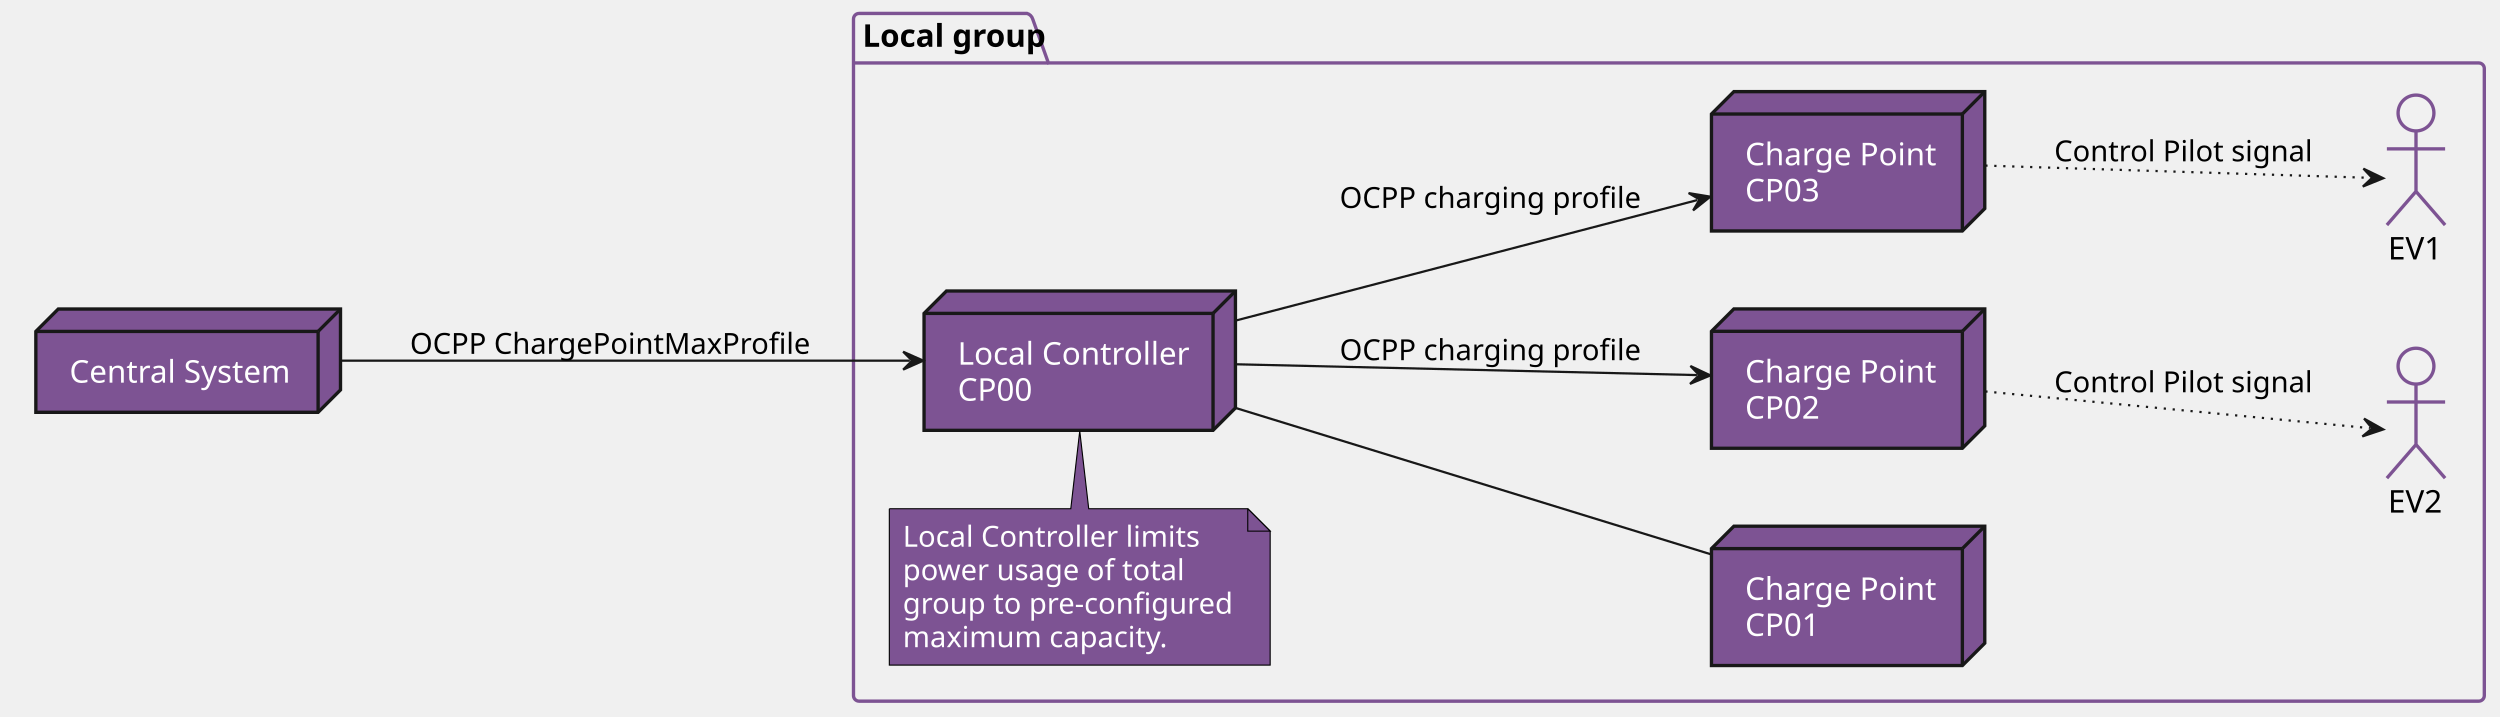
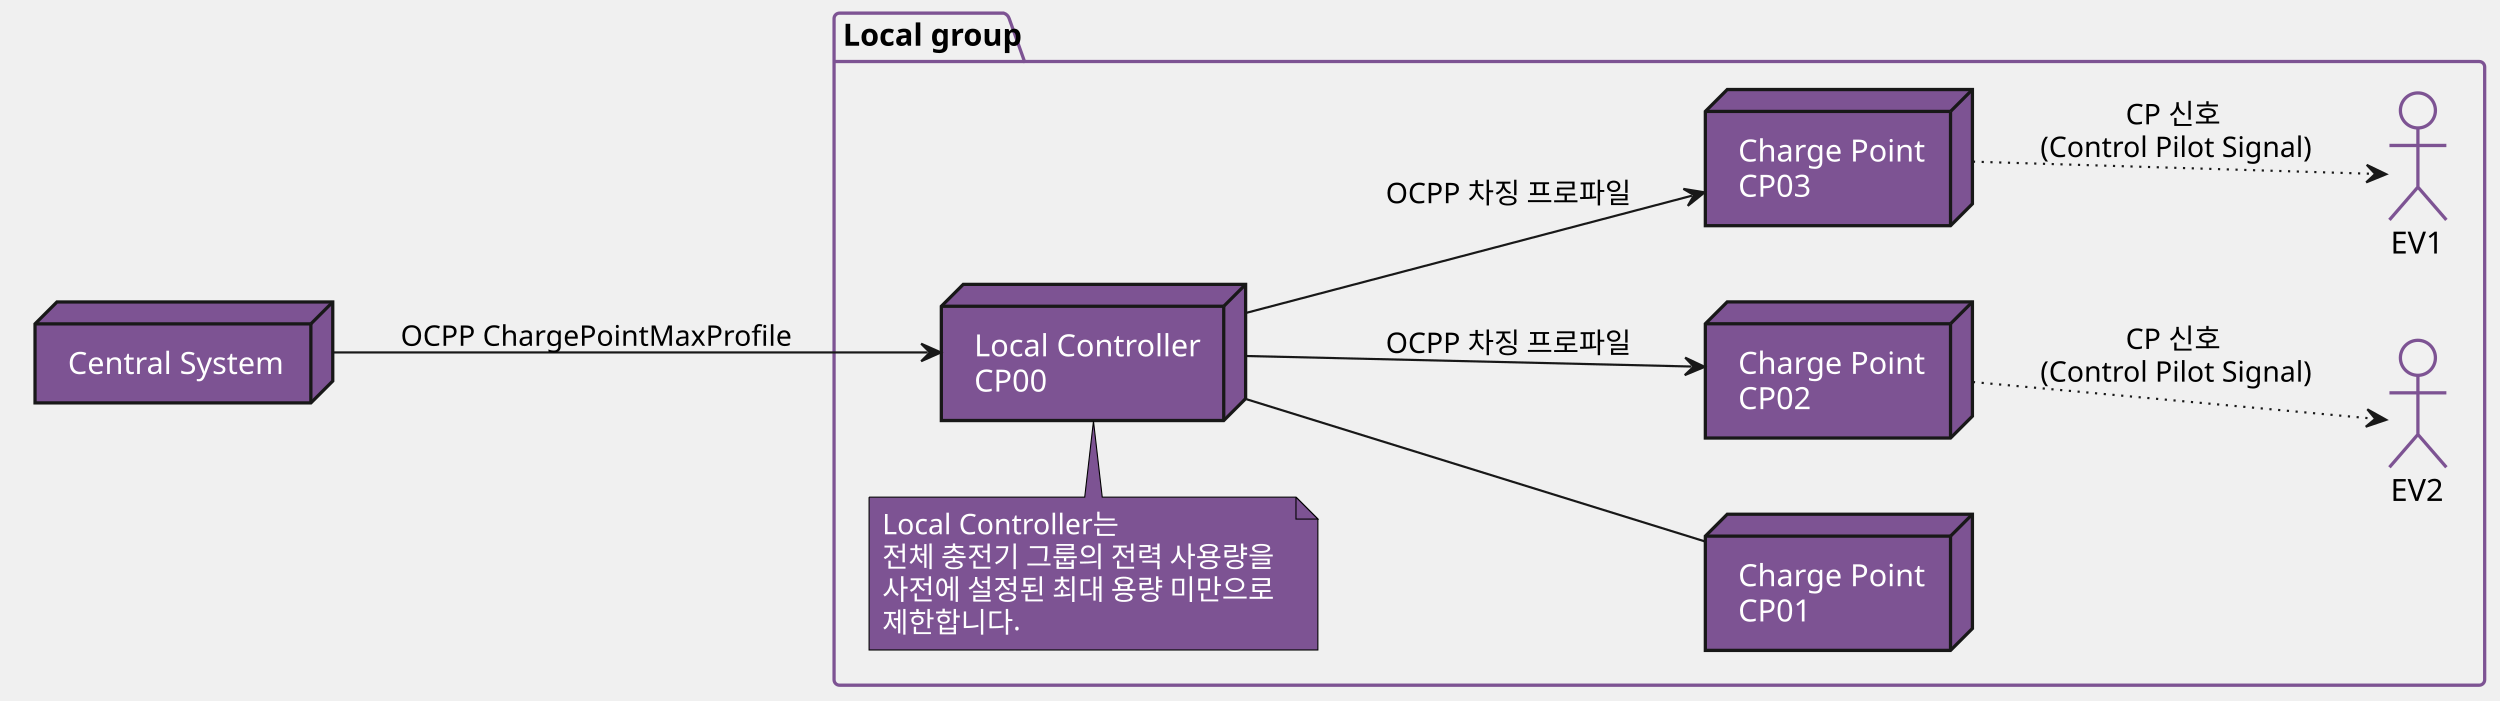
- <svg xmlns="http://www.w3.org/2000/svg" contentStyleType="text/css" height="320px" preserveAspectRatio="none" style="width:1116px;height:320px;background:#FFFFFF;" version="1.1" viewBox="0 0 1116 320" width="1116px" zoomAndPan="magnify">
+ <svg xmlns="http://www.w3.org/2000/svg" contentStyleType="text/css" height="320px" preserveAspectRatio="none" style="width:1142px;height:320px;background:#FFFFFF;" version="1.1" viewBox="0 0 1142 320" width="1142px" zoomAndPan="magnify">
  <defs />
  <g>
    <g id="cluster_Local group">
-       <path d="M383.5,6 L458.5,6 A3.75,3.75 0 0 1 461,8.5 L468,28.1 L1106.5,28.1 A2.5,2.5 0 0 1 1109,30.6 L1109,310.5 A2.5,2.5 0 0 1 1106.5,313 L383.5,313 A2.5,2.5 0 0 1 381,310.5 L381,8.5 A2.5,2.5 0 0 1 383.5,6 " fill="none" style="stroke:#7D5393;stroke-width:1.5;" />
+       <path d="M383.5,6 L458.5,6 A3.75,3.75 0 0 1 461,8.5 L468,28.1 L1132.5,28.1 A2.5,2.5 0 0 1 1135,30.6 L1135,310.5 A2.5,2.5 0 0 1 1132.5,313 L383.5,313 A2.5,2.5 0 0 1 381,310.5 L381,8.5 A2.5,2.5 0 0 1 383.5,6 " fill="none" style="stroke:#7D5393;stroke-width:1.5;" />
      <line style="stroke:#7D5393;stroke-width:1.5;" x1="381" x2="468" y1="28.1" y2="28.1" />
      <text fill="#000000" font-family="NanumGothic" font-size="14" font-weight="bold" lengthAdjust="spacing" textLength="74" x="385" y="20.88">Local group</text>
    </g>
    <g id="elem_LocalControllerCP00">
-       <polygon fill="#7D5393" points="412.5,139.9,422.5,129.9,551.5,129.9,551.5,182.1,541.5,192.1,412.5,192.1,412.5,139.9" style="stroke:#181818;stroke-width:1.5;" />
-       <line style="stroke:#181818;stroke-width:1.5;" x1="541.5" x2="551.5" y1="139.9" y2="129.9" />
-       <line style="stroke:#181818;stroke-width:1.5;" x1="412.5" x2="541.5" y1="139.9" y2="139.9" />
-       <line style="stroke:#181818;stroke-width:1.5;" x1="541.5" x2="541.5" y1="139.9" y2="192.1" />
-       <text fill="#FFFFFF" font-family="NanumGothic" font-size="14" lengthAdjust="spacing" textLength="99" x="427.5" y="162.78">Local Controller</text>
-       <text fill="#FFFFFF" font-family="NanumGothic" font-size="14" lengthAdjust="spacing" textLength="33" x="427.5" y="178.88">CP00</text>
+       <polygon fill="#7D5393" points="430,139.9,440,129.9,569,129.9,569,182.1,559,192.1,430,192.1,430,139.9" style="stroke:#181818;stroke-width:1.5;" />
+       <line style="stroke:#181818;stroke-width:1.5;" x1="559" x2="569" y1="139.9" y2="129.9" />
+       <line style="stroke:#181818;stroke-width:1.5;" x1="430" x2="559" y1="139.9" y2="139.9" />
+       <line style="stroke:#181818;stroke-width:1.5;" x1="559" x2="559" y1="139.9" y2="192.1" />
+       <text fill="#FFFFFF" font-family="NanumGothic" font-size="14" lengthAdjust="spacing" textLength="99" x="445" y="162.78">Local Controller</text>
+       <text fill="#FFFFFF" font-family="NanumGothic" font-size="14" lengthAdjust="spacing" textLength="33" x="445" y="178.88">CP00</text>
    </g>
    <g id="elem_CP03">
-       <polygon fill="#7D5393" points="764,50.9,774,40.9,886,40.9,886,93.1,876,103.1,764,103.1,764,50.9" style="stroke:#181818;stroke-width:1.5;" />
-       <line style="stroke:#181818;stroke-width:1.5;" x1="876" x2="886" y1="50.9" y2="40.9" />
-       <line style="stroke:#181818;stroke-width:1.5;" x1="764" x2="876" y1="50.9" y2="50.9" />
-       <line style="stroke:#181818;stroke-width:1.5;" x1="876" x2="876" y1="50.9" y2="103.1" />
-       <text fill="#FFFFFF" font-family="NanumGothic" font-size="14" lengthAdjust="spacing" textLength="82" x="779" y="73.78">Charge Point</text>
-       <text fill="#FFFFFF" font-family="NanumGothic" font-size="14" lengthAdjust="spacing" textLength="33" x="779" y="89.88">CP03</text>
+       <polygon fill="#7D5393" points="779,50.9,789,40.9,901,40.9,901,93.1,891,103.1,779,103.1,779,50.9" style="stroke:#181818;stroke-width:1.5;" />
+       <line style="stroke:#181818;stroke-width:1.5;" x1="891" x2="901" y1="50.9" y2="40.9" />
+       <line style="stroke:#181818;stroke-width:1.5;" x1="779" x2="891" y1="50.9" y2="50.9" />
+       <line style="stroke:#181818;stroke-width:1.5;" x1="891" x2="891" y1="50.9" y2="103.1" />
+       <text fill="#FFFFFF" font-family="NanumGothic" font-size="14" lengthAdjust="spacing" textLength="82" x="794" y="73.78">Charge Point</text>
+       <text fill="#FFFFFF" font-family="NanumGothic" font-size="14" lengthAdjust="spacing" textLength="33" x="794" y="89.88">CP03</text>
    </g>
    <g id="elem_CP02">
-       <polygon fill="#7D5393" points="764,147.9,774,137.9,886,137.9,886,190.1,876,200.1,764,200.1,764,147.9" style="stroke:#181818;stroke-width:1.5;" />
-       <line style="stroke:#181818;stroke-width:1.5;" x1="876" x2="886" y1="147.9" y2="137.9" />
-       <line style="stroke:#181818;stroke-width:1.5;" x1="764" x2="876" y1="147.9" y2="147.9" />
-       <line style="stroke:#181818;stroke-width:1.5;" x1="876" x2="876" y1="147.9" y2="200.1" />
-       <text fill="#FFFFFF" font-family="NanumGothic" font-size="14" lengthAdjust="spacing" textLength="82" x="779" y="170.78">Charge Point</text>
-       <text fill="#FFFFFF" font-family="NanumGothic" font-size="14" lengthAdjust="spacing" textLength="33" x="779" y="186.88">CP02</text>
+       <polygon fill="#7D5393" points="779,147.9,789,137.9,901,137.9,901,190.1,891,200.1,779,200.1,779,147.9" style="stroke:#181818;stroke-width:1.5;" />
+       <line style="stroke:#181818;stroke-width:1.5;" x1="891" x2="901" y1="147.9" y2="137.9" />
+       <line style="stroke:#181818;stroke-width:1.5;" x1="779" x2="891" y1="147.9" y2="147.9" />
+       <line style="stroke:#181818;stroke-width:1.5;" x1="891" x2="891" y1="147.9" y2="200.1" />
+       <text fill="#FFFFFF" font-family="NanumGothic" font-size="14" lengthAdjust="spacing" textLength="82" x="794" y="170.78">Charge Point</text>
+       <text fill="#FFFFFF" font-family="NanumGothic" font-size="14" lengthAdjust="spacing" textLength="33" x="794" y="186.88">CP02</text>
    </g>
    <g id="elem_CP01">
-       <polygon fill="#7D5393" points="764,244.9,774,234.9,886,234.9,886,287.1,876,297.1,764,297.1,764,244.9" style="stroke:#181818;stroke-width:1.5;" />
-       <line style="stroke:#181818;stroke-width:1.5;" x1="876" x2="886" y1="244.9" y2="234.9" />
-       <line style="stroke:#181818;stroke-width:1.5;" x1="764" x2="876" y1="244.9" y2="244.9" />
-       <line style="stroke:#181818;stroke-width:1.5;" x1="876" x2="876" y1="244.9" y2="297.1" />
-       <text fill="#FFFFFF" font-family="NanumGothic" font-size="14" lengthAdjust="spacing" textLength="82" x="779" y="267.78">Charge Point</text>
-       <text fill="#FFFFFF" font-family="NanumGothic" font-size="14" lengthAdjust="spacing" textLength="33" x="779" y="283.88">CP01</text>
+       <polygon fill="#7D5393" points="779,244.9,789,234.9,901,234.9,901,287.1,891,297.1,779,297.1,779,244.9" style="stroke:#181818;stroke-width:1.5;" />
+       <line style="stroke:#181818;stroke-width:1.5;" x1="891" x2="901" y1="244.9" y2="234.9" />
+       <line style="stroke:#181818;stroke-width:1.5;" x1="779" x2="891" y1="244.9" y2="244.9" />
+       <line style="stroke:#181818;stroke-width:1.5;" x1="891" x2="891" y1="244.9" y2="297.1" />
+       <text fill="#FFFFFF" font-family="NanumGothic" font-size="14" lengthAdjust="spacing" textLength="82" x="794" y="267.78">Charge Point</text>
+       <text fill="#FFFFFF" font-family="NanumGothic" font-size="14" lengthAdjust="spacing" textLength="33" x="794" y="283.88">CP01</text>
    </g>
    <g id="elem_EV1">
-       <ellipse cx="1078.5" cy="50.45" fill="#F1F1F1" rx="8" ry="8" style="stroke:#7D5393;stroke-width:1.5;" />
-       <path d="M1078.5,58.45 L1078.5,85.45 M1065.5,66.45 L1091.5,66.45 M1078.5,85.45 L1065.5,100.45 M1078.5,85.45 L1091.5,100.45 " fill="none" style="stroke:#7D5393;stroke-width:1.5;" />
-       <text fill="#000000" font-family="NanumGothic" font-size="14" lengthAdjust="spacing" textLength="25" x="1066" y="115.83">EV1</text>
+       <ellipse cx="1104.5" cy="50.45" fill="#F1F1F1" rx="8" ry="8" style="stroke:#7D5393;stroke-width:1.5;" />
+       <path d="M1104.5,58.45 L1104.5,85.45 M1091.5,66.45 L1117.5,66.45 M1104.5,85.45 L1091.5,100.45 M1104.5,85.45 L1117.5,100.45 " fill="none" style="stroke:#7D5393;stroke-width:1.5;" />
+       <text fill="#000000" font-family="NanumGothic" font-size="14" lengthAdjust="spacing" textLength="25" x="1092" y="115.83">EV1</text>
    </g>
    <g id="elem_EV2">
-       <ellipse cx="1078.5" cy="163.45" fill="#F1F1F1" rx="8" ry="8" style="stroke:#7D5393;stroke-width:1.5;" />
-       <path d="M1078.5,171.45 L1078.5,198.45 M1065.5,179.45 L1091.5,179.45 M1078.5,198.45 L1065.5,213.45 M1078.5,198.45 L1091.5,213.45 " fill="none" style="stroke:#7D5393;stroke-width:1.5;" />
-       <text fill="#000000" font-family="NanumGothic" font-size="14" lengthAdjust="spacing" textLength="25" x="1066" y="228.83">EV2</text>
+       <ellipse cx="1104.5" cy="163.45" fill="#F1F1F1" rx="8" ry="8" style="stroke:#7D5393;stroke-width:1.5;" />
+       <path d="M1104.5,171.45 L1104.5,198.45 M1091.5,179.45 L1117.5,179.45 M1104.5,198.45 L1091.5,213.45 M1104.5,198.45 L1117.5,213.45 " fill="none" style="stroke:#7D5393;stroke-width:1.5;" />
+       <text fill="#000000" font-family="NanumGothic" font-size="14" lengthAdjust="spacing" textLength="25" x="1092" y="228.83">EV2</text>
    </g>
    <g id="elem_GMN10">
-       <path d="M397,227.1 L397,296.9 A0,0 0 0 0 397,296.9 L567,296.9 A0,0 0 0 0 567,296.9 L567,237.1 L557,227.1 L486,227.1 L482,192.4 L478,227.1 L397,227.1 A0,0 0 0 0 397,227.1 " fill="#7D5393" style="stroke:#000000;stroke-width:0.5;" />
-       <path d="M557,227.1 L557,237.1 L567,237.1 L557,227.1 " fill="#7D5393" style="stroke:#000000;stroke-width:0.5;" />
-       <text fill="#FFFFFF" font-family="NanumGothic" font-size="13" lengthAdjust="spacing" textLength="131" x="403" y="244.06">Local Controller limits</text>
-       <text fill="#FFFFFF" font-family="NanumGothic" font-size="13" lengthAdjust="spacing" textLength="128" x="403" y="259.01">power usage of total</text>
-       <text fill="#FFFFFF" font-family="NanumGothic" font-size="13" lengthAdjust="spacing" textLength="149" x="403" y="273.96">group to pre-configured</text>
-       <text fill="#FFFFFF" font-family="NanumGothic" font-size="13" lengthAdjust="spacing" textLength="117" x="403" y="288.91">maximum capacity.</text>
+       <path d="M397,227.1 L397,296.9 A0,0 0 0 0 397,296.9 L602,296.9 A0,0 0 0 0 602,296.9 L602,237.1 L592,227.1 L503.5,227.1 L499.5,192.4 L495.5,227.1 L397,227.1 A0,0 0 0 0 397,227.1 " fill="#7D5393" style="stroke:#000000;stroke-width:0.5;" />
+       <path d="M592,227.1 L592,237.1 L602,237.1 L592,227.1 " fill="#7D5393" style="stroke:#000000;stroke-width:0.5;" />
+       <text fill="#FFFFFF" font-family="NanumGothic" font-size="13" lengthAdjust="spacing" textLength="107" x="403" y="244.06">Local Controller는</text>
+       <text fill="#FFFFFF" font-family="NanumGothic" font-size="13" lengthAdjust="spacing" textLength="184" x="403" y="259.01">전체 충전기 그룹의 전력 사용량을</text>
+       <text fill="#FFFFFF" font-family="NanumGothic" font-size="13" lengthAdjust="spacing" textLength="184" x="403" y="273.96">사전에 설정된 최대 용량 미만으로</text>
+       <text fill="#FFFFFF" font-family="NanumGothic" font-size="13" lengthAdjust="spacing" textLength="64" x="403" y="288.91">제한합니다.</text>
    </g>
    <g id="elem_CentralSystem">
      <polygon fill="#7D5393" points="16,147.95,26,137.95,152,137.95,152,174.05,142,184.05,16,184.05,16,147.95" style="stroke:#181818;stroke-width:1.5;" />
      <line style="stroke:#181818;stroke-width:1.5;" x1="142" x2="152" y1="147.95" y2="137.95" />
      <line style="stroke:#181818;stroke-width:1.5;" x1="16" x2="142" y1="147.95" y2="147.95" />
      <line style="stroke:#181818;stroke-width:1.5;" x1="142" x2="142" y1="147.95" y2="184.05" />
      <text fill="#FFFFFF" font-family="NanumGothic" font-size="14" lengthAdjust="spacing" textLength="96" x="31" y="170.83">Central System</text>
    </g>
    <g id="link_CentralSystem_LocalControllerCP00">
-       <path d="M152.18,161 C224.55,161 333.15,161 406.16,161 " fill="none" id="CentralSystem-to-LocalControllerCP00" style="stroke:#181818;stroke-width:1.0;" />
-       <polygon fill="#181818" points="412.16,161,403.16,157,407.16,161,403.16,165,412.16,161" style="stroke:#181818;stroke-width:1.0;" />
+       <path d="M152.36,161 C228.79,161 346.8,161 423.79,161 " fill="none" id="CentralSystem-to-LocalControllerCP00" style="stroke:#181818;stroke-width:1.0;" />
+       <polygon fill="#181818" points="429.79,161,420.79,157,424.79,161,420.79,165,429.79,161" style="stroke:#181818;stroke-width:1.0;" />
      <text fill="#000000" font-family="NanumGothic" font-size="13" lengthAdjust="spacing" textLength="181" x="183" y="157.96">OCPP ChargePointMaxProfile</text>
    </g>
    <g id="link_LocalControllerCP00_CP03">
-       <path d="M551.6,143.1 C613.64,126.9 698.304,104.805 757.704,89.305 " fill="none" id="LocalControllerCP00-to-CP03" style="stroke:#181818;stroke-width:1.0;" />
-       <polygon fill="#181818" points="763.51,87.79,753.792,86.192,758.672,89.052,755.812,93.933,763.51,87.79" style="stroke:#181818;stroke-width:1.0;" />
-       <text fill="#000000" font-family="NanumGothic" font-size="13" lengthAdjust="spacing" textLength="135" x="598" y="92.83">OCPP charging profile</text>
+       <path d="M569.41,142.88 C630.88,126.72 714.187,104.815 772.887,89.385 " fill="none" id="LocalControllerCP00-to-CP03" style="stroke:#181818;stroke-width:1.0;" />
+       <polygon fill="#181818" points="778.69,87.86,768.969,86.279,773.854,89.131,771.003,94.017,778.69,87.86" style="stroke:#181818;stroke-width:1.0;" />
+       <text fill="#000000" font-family="NanumGothic" font-size="13" lengthAdjust="spacing" textLength="115" x="633" y="92.83">OCPP 차징 프로파일</text>
    </g>
    <g id="link_LocalControllerCP00_CP02">
-       <path d="M551.6,162.61 C613.64,164.06 698.112,166.05 757.512,167.44 " fill="none" id="LocalControllerCP00-to-CP02" style="stroke:#181818;stroke-width:1.0;" />
-       <polygon fill="#181818" points="763.51,167.58,754.606,163.37,758.511,167.463,754.419,171.368,763.51,167.58" style="stroke:#181818;stroke-width:1.0;" />
-       <text fill="#000000" font-family="NanumGothic" font-size="13" lengthAdjust="spacing" textLength="135" x="598" y="160.78">OCPP charging profile</text>
+       <path d="M569.41,162.63 C630.88,164.08 713.992,166.049 772.692,167.429 " fill="none" id="LocalControllerCP00-to-CP02" style="stroke:#181818;stroke-width:1.0;" />
+       <polygon fill="#181818" points="778.69,167.57,769.787,163.36,773.691,167.452,769.598,171.357,778.69,167.57" style="stroke:#181818;stroke-width:1.0;" />
+       <text fill="#000000" font-family="NanumGothic" font-size="13" lengthAdjust="spacing" textLength="115" x="633" y="161.24">OCPP 차징 프로파일</text>
    </g>
    <g id="link_LocalControllerCP00_CP01">
-       <path d="M551.6,182.12 C613.64,201.23 704.11,229.08 763.51,247.37 " fill="none" id="LocalControllerCP00-CP01" style="stroke:#181818;stroke-width:1.0;" />
+       <path d="M569.41,182.37 C630.88,201.44 719.99,229.08 778.69,247.29 " fill="none" id="LocalControllerCP00-CP01" style="stroke:#181818;stroke-width:1.0;" />
    </g>
    <g id="link_CP03_EV1">
-       <path d="M886.24,73.92 C945.24,75.79 1024.933,78.329 1057.893,79.379 " fill="none" id="CP03-to-EV1" style="stroke:#181818;stroke-width:1.0;stroke-dasharray:1.0,3.0;" />
-       <polygon fill="#181818" points="1063.89,79.57,1055.022,75.285,1058.892,79.411,1054.767,83.281,1063.89,79.57" style="stroke:#181818;stroke-width:1.0;" />
-       <text fill="#000000" font-family="NanumGothic" font-size="13" lengthAdjust="spacing" textLength="116" x="917" y="72.01">Control Pilot signal</text>
+       <path d="M901.22,73.84 C963.28,75.73 1049.663,78.357 1084.003,79.407 " fill="none" id="CP03-to-EV1" style="stroke:#181818;stroke-width:1.0;stroke-dasharray:1.0,3.0;" />
+       <polygon fill="#181818" points="1090,79.59,1081.127,75.317,1085.002,79.437,1080.882,83.313,1090,79.59" style="stroke:#181818;stroke-width:1.0;" />
+       <text fill="#000000" font-family="NanumGothic" font-size="13" lengthAdjust="spacing" textLength="45" x="971" y="56.78">CP 신호</text>
+       <text fill="#000000" font-family="NanumGothic" font-size="13" lengthAdjust="spacing" textLength="127" x="932" y="71.73">(Control Pilot Signal)</text>
    </g>
    <g id="link_CP02_EV2">
-       <path d="M886.24,174.75 C945.24,180.38 1024.957,187.991 1057.917,191.131 " fill="none" id="CP02-to-EV2" style="stroke:#181818;stroke-width:1.0;stroke-dasharray:1.0,3.0;" />
-       <polygon fill="#181818" points="1063.89,191.7,1055.31,186.864,1058.912,191.226,1054.551,194.828,1063.89,191.7" style="stroke:#181818;stroke-width:1.0;" />
-       <text fill="#000000" font-family="NanumGothic" font-size="13" lengthAdjust="spacing" textLength="116" x="917" y="175.1">Control Pilot signal</text>
+       <path d="M901.22,174.51 C963.28,180.18 1049.685,188.084 1084.025,191.224 " fill="none" id="CP02-to-EV2" style="stroke:#181818;stroke-width:1.0;stroke-dasharray:1.0,3.0;" />
+       <polygon fill="#181818" points="1090,191.77,1081.402,186.967,1085.021,191.315,1080.673,194.934,1090,191.77" style="stroke:#181818;stroke-width:1.0;" />
+       <text fill="#000000" font-family="NanumGothic" font-size="13" lengthAdjust="spacing" textLength="45" x="971" y="159.41">CP 신호</text>
+       <text fill="#000000" font-family="NanumGothic" font-size="13" lengthAdjust="spacing" textLength="127" x="932" y="174.36">(Control Pilot Signal)</text>
    </g>
  </g>
</svg>
